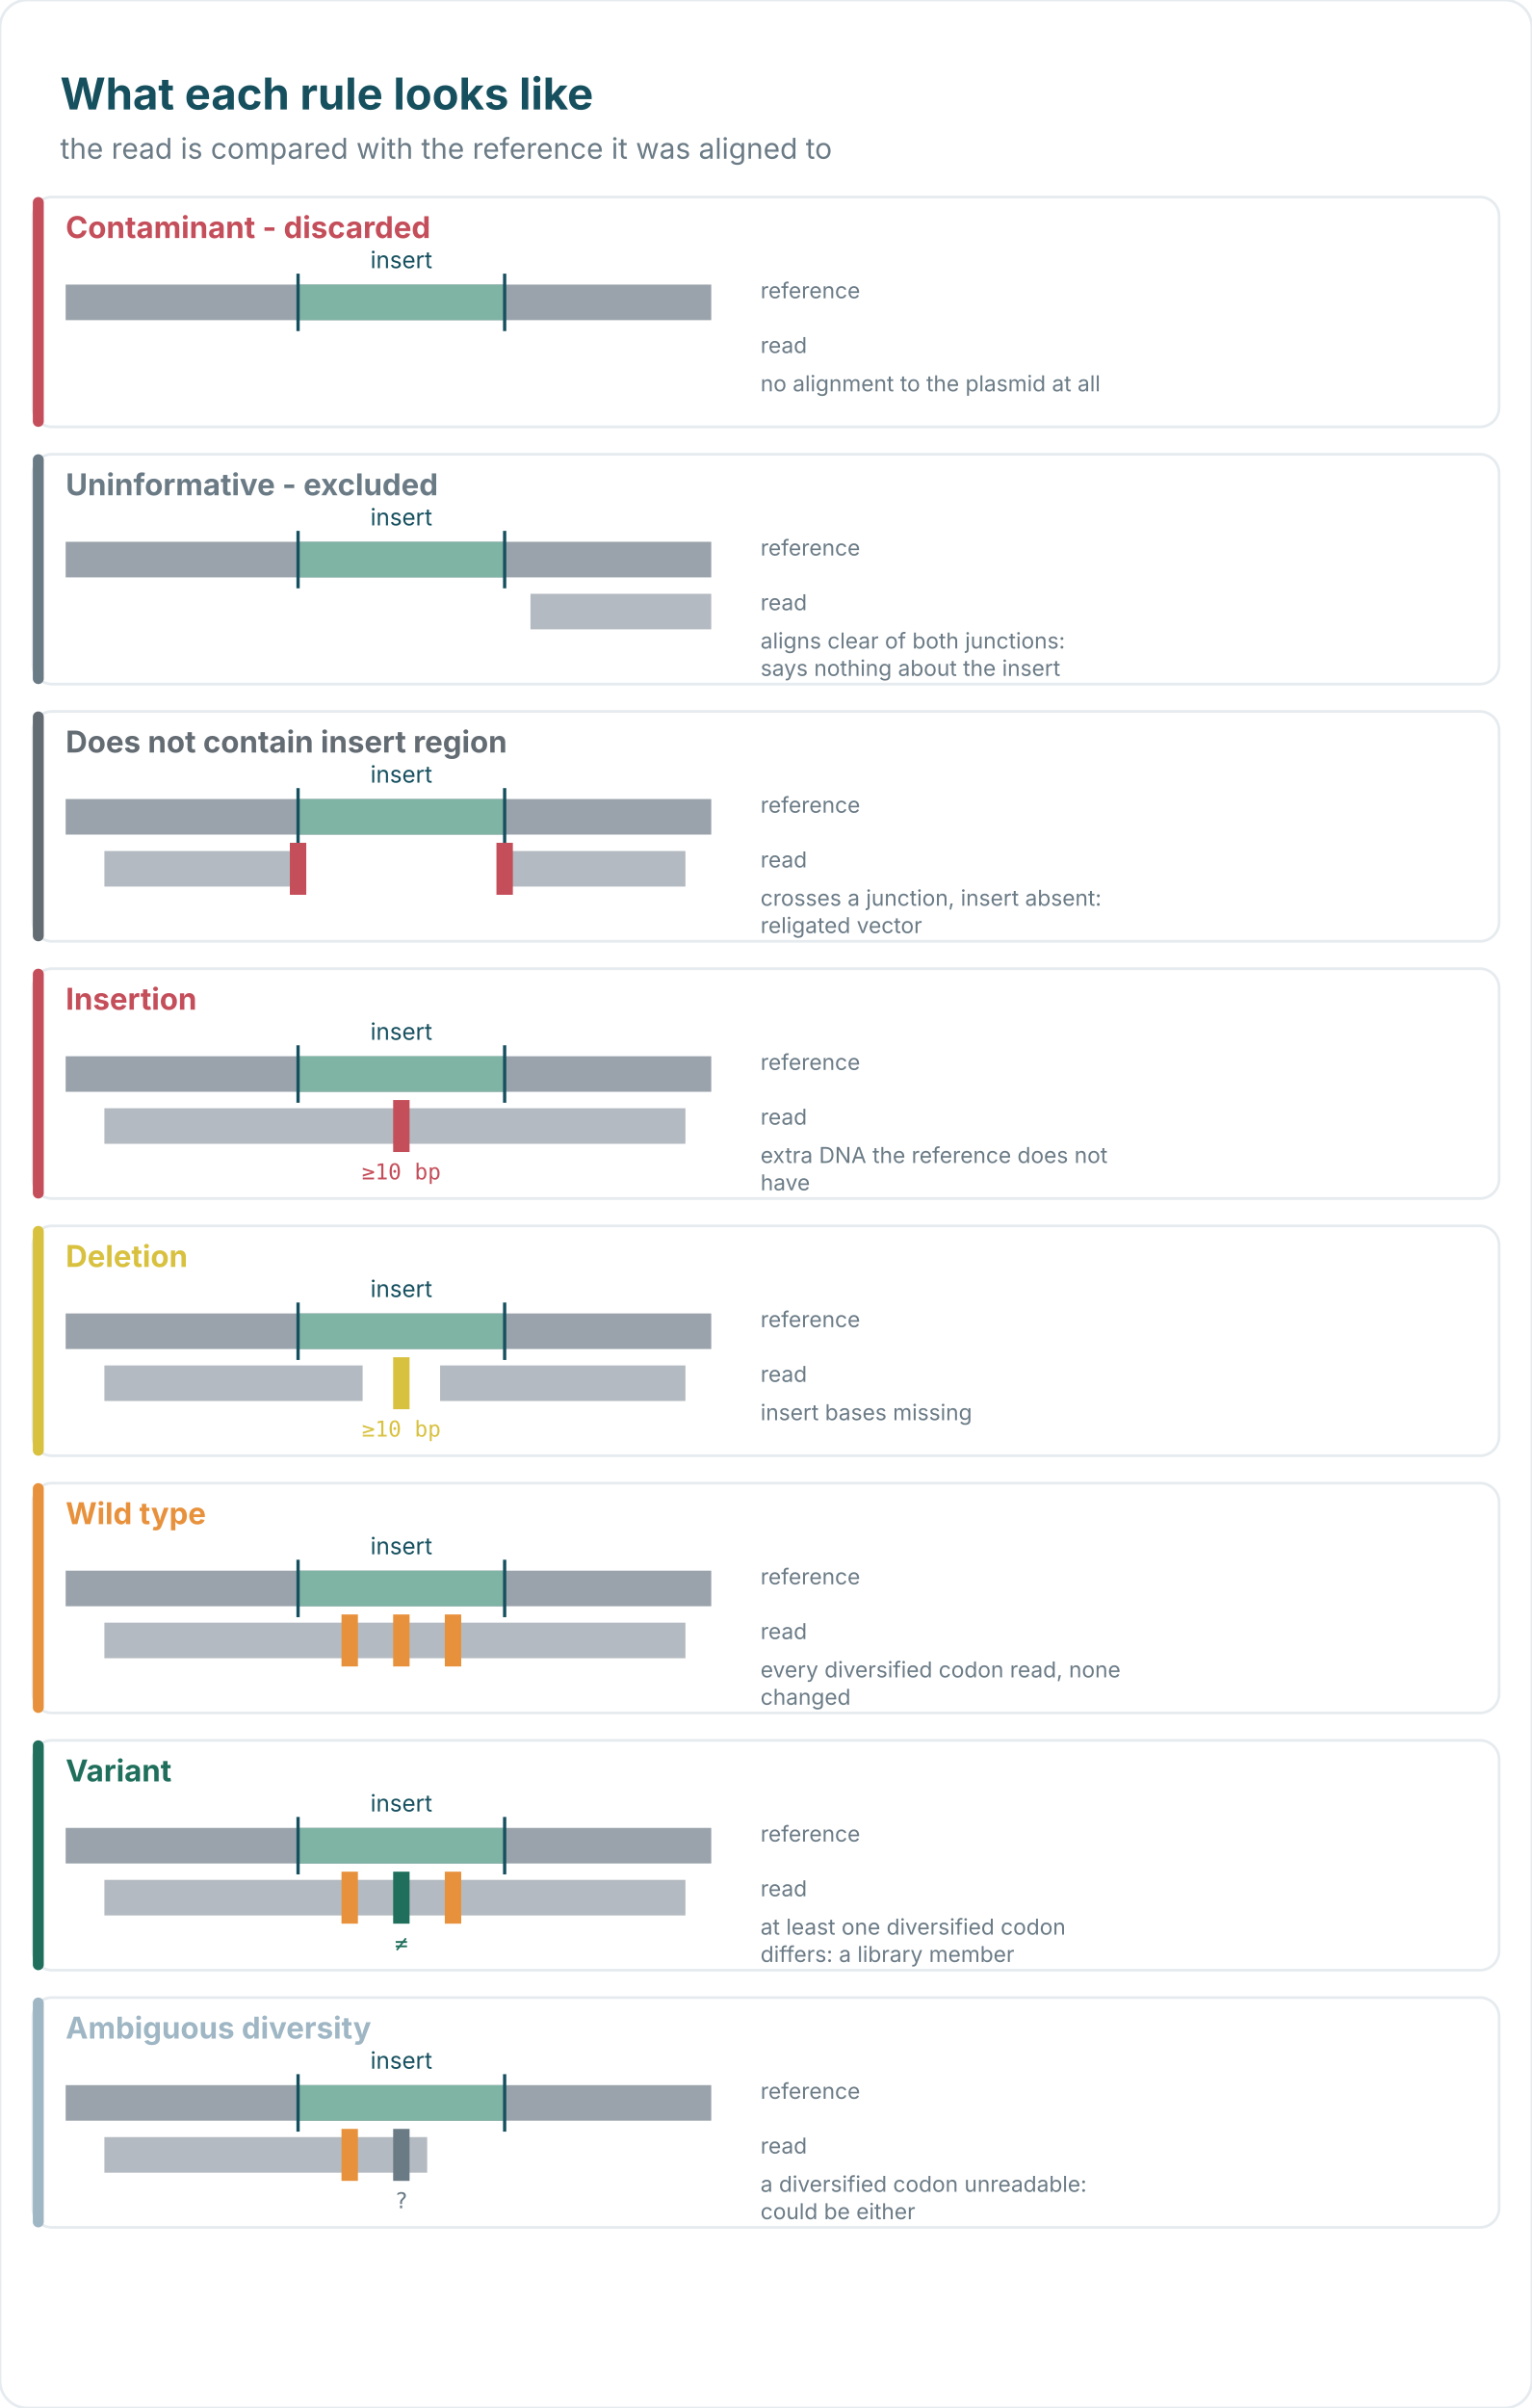
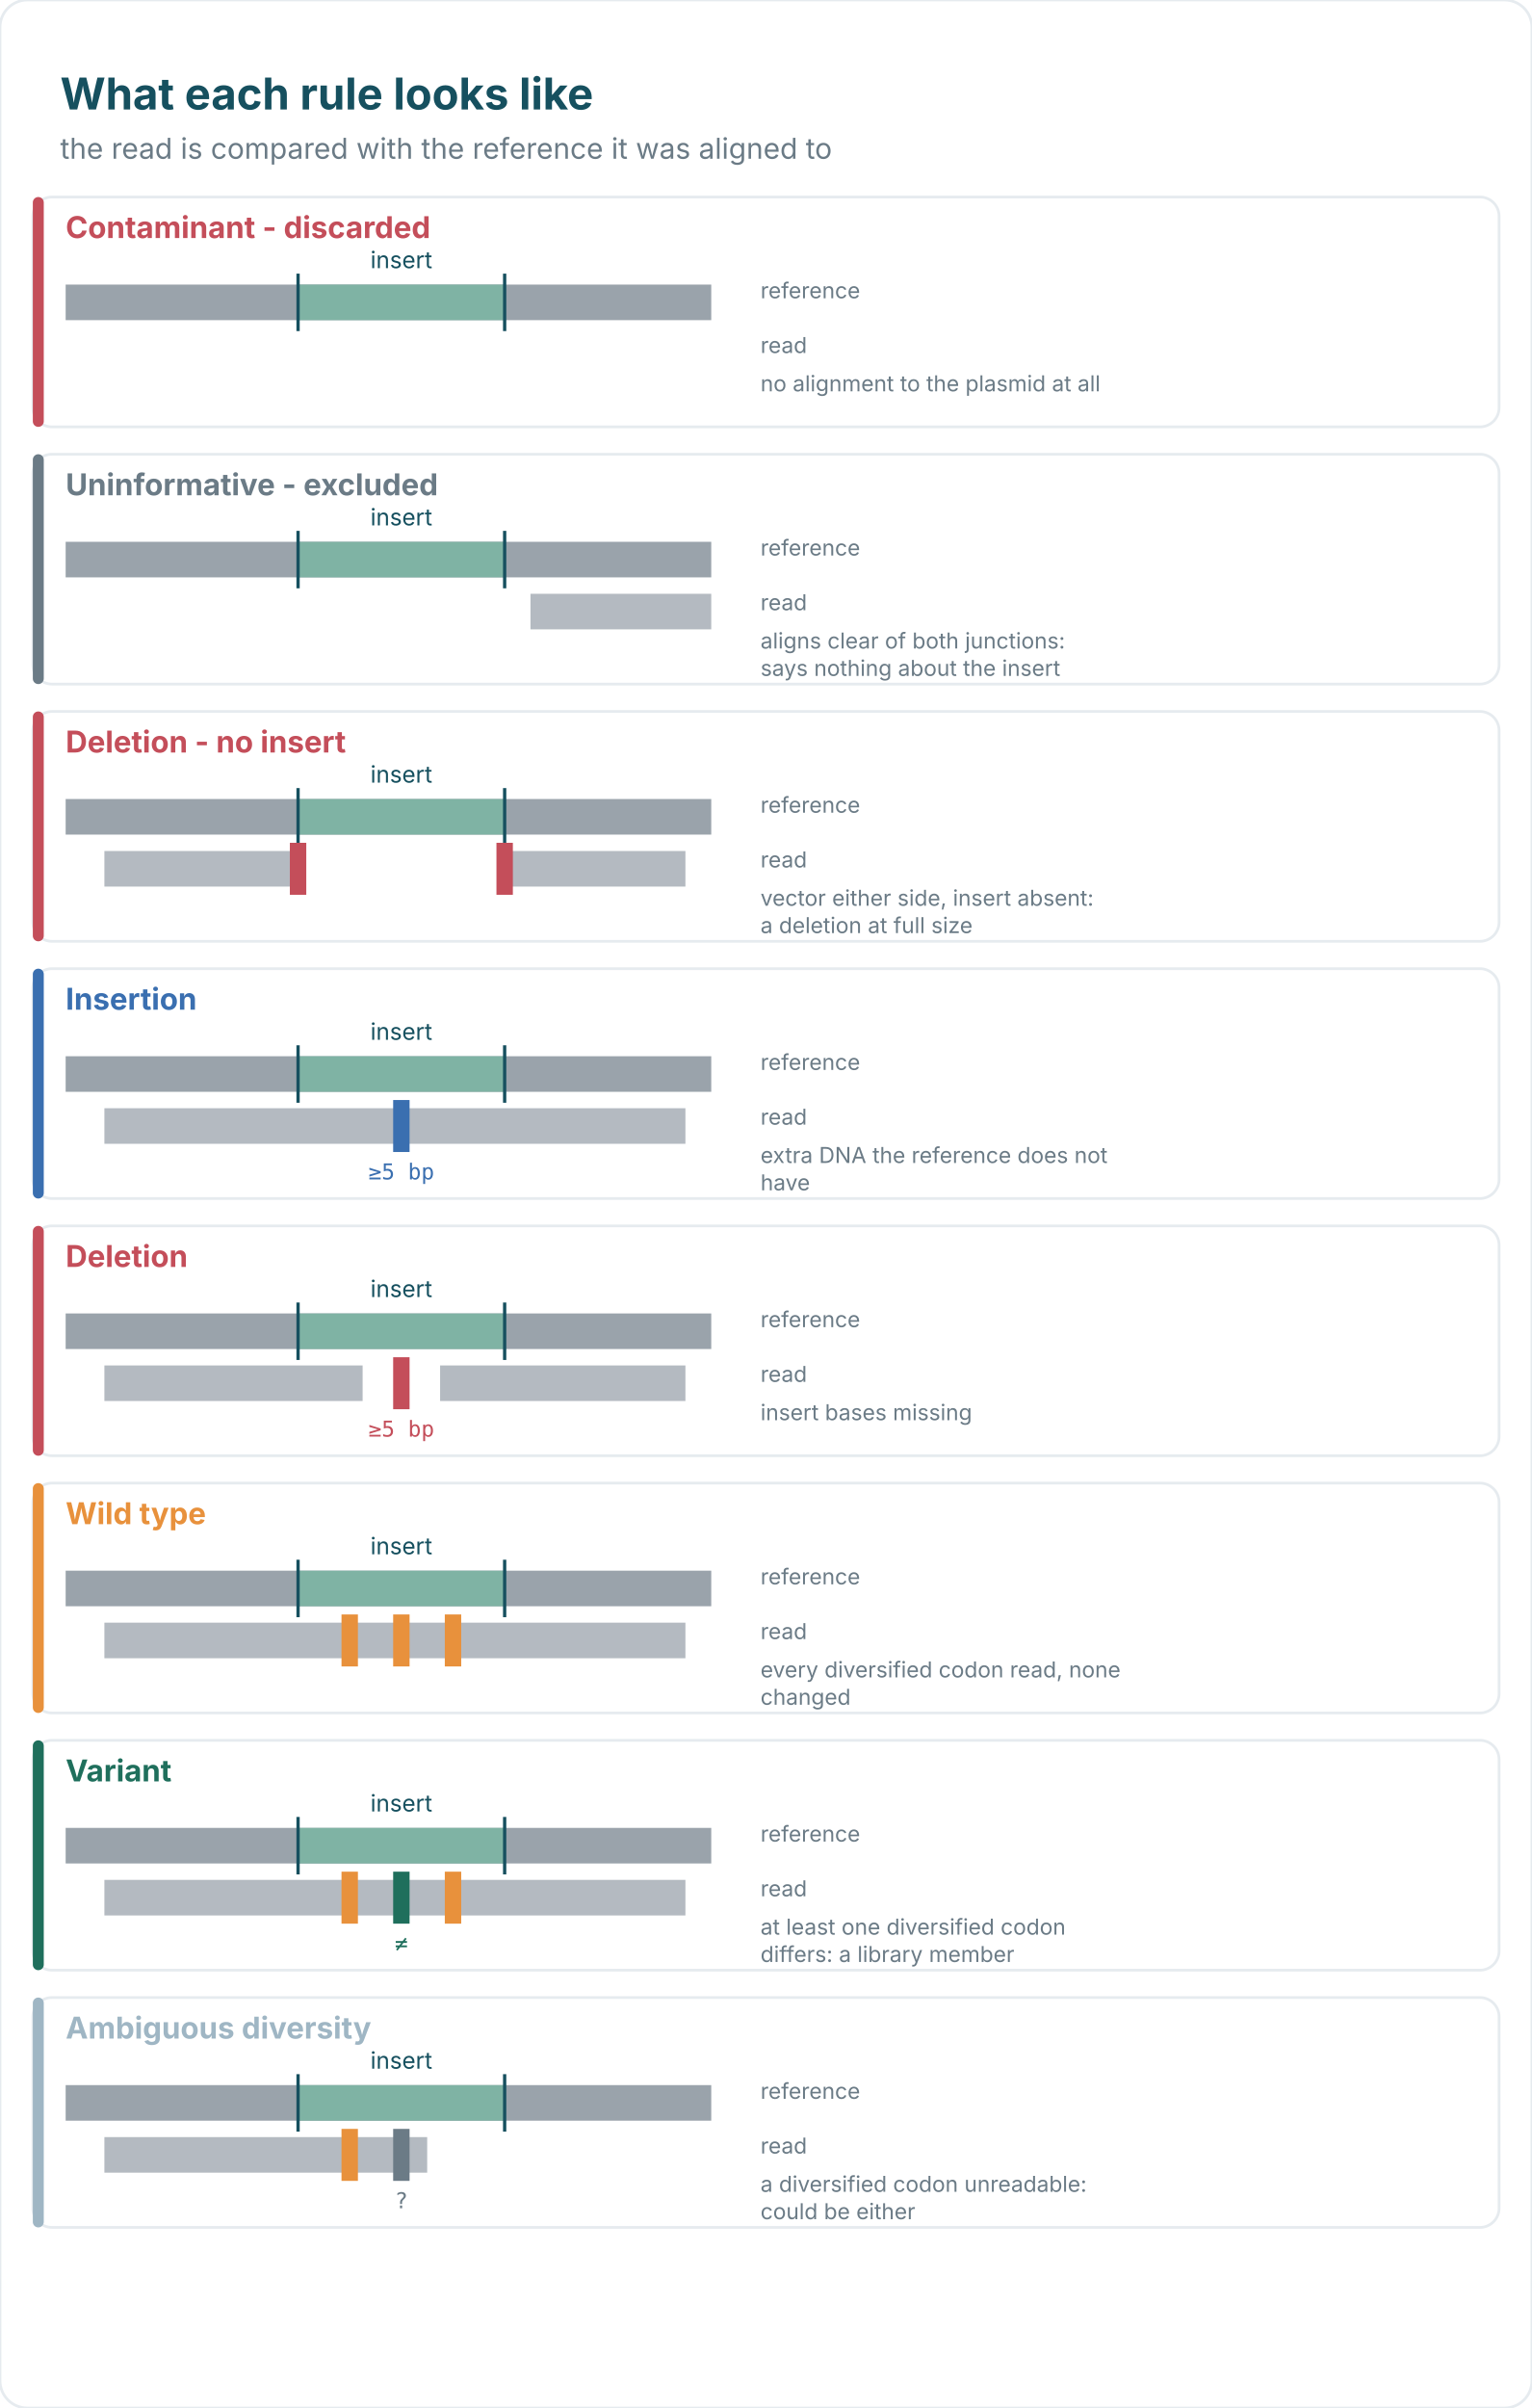
<svg xmlns="http://www.w3.org/2000/svg" width="560" height="880" viewBox="0 0 560 880">
  <defs>
    <marker id="head" viewBox="0 0 10 10" refX="9" refY="5" markerWidth="6" markerHeight="6" orient="auto-start-reverse">
      <path d="M 0 0 L 10 5 L 0 10 z" fill="#6B7B86" />
    </marker>
  </defs>
  <rect width="560" height="880" fill="#FFFFFF" />
  <g>
    <rect x="0" y="0" width="560" height="880" rx="10" fill="#FFFFFF" stroke="#E6EBEF" stroke-width="1" opacity="1.0" />
    <text x="22" y="40" font-family="Inter, Segoe UI, Helvetica, Arial, sans-serif" font-size="16" font-weight="700" fill="#16505F" text-anchor="start" opacity="1.0">What each rule looks like</text>
    <text x="22" y="58" font-family="Inter, Segoe UI, Helvetica, Arial, sans-serif" font-size="10.5" font-weight="400" fill="#6B7B86" text-anchor="start" opacity="1.0">the read is compared with the reference it was aligned to</text>
    <rect x="12" y="72" width="536" height="84" rx="7" fill="#FFFFFF" stroke="#E6EBEF" stroke-width="1" opacity="1.0" />
    <rect x="12" y="72" width="4" height="84" rx="2" fill="#C44E5A" stroke="none" stroke-width="1" opacity="1.0" />
    <text x="24" y="87" font-family="Inter, Segoe UI, Helvetica, Arial, sans-serif" font-size="11" font-weight="700" fill="#C44E5A" text-anchor="start" opacity="1.0">Contaminant - discarded</text>
    <rect x="24" y="104" width="236" height="13" rx="0" fill="#9AA3AB" stroke="none" stroke-width="1" opacity="1.0" />
    <rect x="108.96" y="104" width="75.52" height="13" rx="0" fill="#7FB3A4" stroke="none" stroke-width="1" opacity="1.0" />
    <line x1="108.96" y1="100" x2="108.96" y2="121" stroke="#16505F" stroke-width="1.2" />
    <line x1="184.48" y1="100" x2="184.48" y2="121" stroke="#16505F" stroke-width="1.2" />
    <text x="146.72" y="98" font-family="Inter, Segoe UI, Helvetica, Arial, sans-serif" font-size="8.5" font-weight="400" fill="#16505F" text-anchor="middle" opacity="1.0">insert</text>
    <text x="278" y="109" font-family="Inter, Segoe UI, Helvetica, Arial, sans-serif" font-size="8" font-weight="400" fill="#6B7B86" text-anchor="start" opacity="1.0">reference</text>
    <text x="278" y="129" font-family="Inter, Segoe UI, Helvetica, Arial, sans-serif" font-size="8" font-weight="400" fill="#6B7B86" text-anchor="start" opacity="1.0">read</text>
    <text x="278" y="143" font-family="Inter, Segoe UI, Helvetica, Arial, sans-serif" font-size="8" font-weight="400" fill="#6B7B86" text-anchor="start" opacity="1.0">no alignment to the plasmid at all</text>
    <rect x="12" y="166" width="536" height="84" rx="7" fill="#FFFFFF" stroke="#E6EBEF" stroke-width="1" opacity="1.0" />
    <rect x="12" y="166" width="4" height="84" rx="2" fill="#6B7B86" stroke="none" stroke-width="1" opacity="1.0" />
    <text x="24" y="181" font-family="Inter, Segoe UI, Helvetica, Arial, sans-serif" font-size="11" font-weight="700" fill="#6B7B86" text-anchor="start" opacity="1.0">Uninformative - excluded</text>
    <rect x="24" y="198" width="236" height="13" rx="0" fill="#9AA3AB" stroke="none" stroke-width="1" opacity="1.0" />
    <rect x="108.96" y="198" width="75.52" height="13" rx="0" fill="#7FB3A4" stroke="none" stroke-width="1" opacity="1.0" />
    <line x1="108.96" y1="194" x2="108.96" y2="215" stroke="#16505F" stroke-width="1.2" />
    <line x1="184.48" y1="194" x2="184.48" y2="215" stroke="#16505F" stroke-width="1.2" />
    <text x="146.72" y="192" font-family="Inter, Segoe UI, Helvetica, Arial, sans-serif" font-size="8.5" font-weight="400" fill="#16505F" text-anchor="middle" opacity="1.0">insert</text>
    <rect x="193.92" y="217" width="66.08" height="13" rx="0" fill="#B4BAC1" stroke="none" stroke-width="1" opacity="1.0" />
    <text x="278" y="203" font-family="Inter, Segoe UI, Helvetica, Arial, sans-serif" font-size="8" font-weight="400" fill="#6B7B86" text-anchor="start" opacity="1.0">reference</text>
    <text x="278" y="223" font-family="Inter, Segoe UI, Helvetica, Arial, sans-serif" font-size="8" font-weight="400" fill="#6B7B86" text-anchor="start" opacity="1.0">read</text>
    <text x="278" y="237" font-family="Inter, Segoe UI, Helvetica, Arial, sans-serif" font-size="8" font-weight="400" fill="#6B7B86" text-anchor="start" opacity="1.0">aligns clear of both junctions:</text>
    <text x="278" y="247" font-family="Inter, Segoe UI, Helvetica, Arial, sans-serif" font-size="8" font-weight="400" fill="#6B7B86" text-anchor="start" opacity="1.0">says nothing about the insert</text>
    <rect x="12" y="260" width="536" height="84" rx="7" fill="#FFFFFF" stroke="#E6EBEF" stroke-width="1" opacity="1.0" />
-     <rect x="12" y="260" width="4" height="84" rx="2" fill="#646C73" stroke="none" stroke-width="1" opacity="1.0" />
-     <text x="24" y="275" font-family="Inter, Segoe UI, Helvetica, Arial, sans-serif" font-size="11" font-weight="700" fill="#646C73" text-anchor="start" opacity="1.0">Does not contain insert region</text>
+     <rect x="12" y="260" width="4" height="84" rx="2" fill="#C44E5A" stroke="none" stroke-width="1" opacity="1.0" />
+     <text x="24" y="275" font-family="Inter, Segoe UI, Helvetica, Arial, sans-serif" font-size="11" font-weight="700" fill="#C44E5A" text-anchor="start" opacity="1.0">Deletion - no insert</text>
    <rect x="24" y="292" width="236" height="13" rx="0" fill="#9AA3AB" stroke="none" stroke-width="1" opacity="1.0" />
    <rect x="108.96" y="292" width="75.52" height="13" rx="0" fill="#7FB3A4" stroke="none" stroke-width="1" opacity="1.0" />
    <line x1="108.96" y1="288" x2="108.96" y2="309" stroke="#16505F" stroke-width="1.2" />
    <line x1="184.48" y1="288" x2="184.48" y2="309" stroke="#16505F" stroke-width="1.2" />
    <text x="146.72" y="286" font-family="Inter, Segoe UI, Helvetica, Arial, sans-serif" font-size="8.5" font-weight="400" fill="#16505F" text-anchor="middle" opacity="1.0">insert</text>
    <rect x="38.16" y="311" width="70.8" height="13" rx="0" fill="#B4BAC1" stroke="none" stroke-width="1" opacity="1.0" />
    <rect x="184.48" y="311" width="66.08" height="13" rx="0" fill="#B4BAC1" stroke="none" stroke-width="1" opacity="1.0" />
    <rect x="105.96" y="308" width="6" height="19" rx="0" fill="#C44E5A" stroke="none" stroke-width="1" opacity="1.0" />
    <rect x="181.48" y="308" width="6" height="19" rx="0" fill="#C44E5A" stroke="none" stroke-width="1" opacity="1.0" />
    <text x="278" y="297" font-family="Inter, Segoe UI, Helvetica, Arial, sans-serif" font-size="8" font-weight="400" fill="#6B7B86" text-anchor="start" opacity="1.0">reference</text>
    <text x="278" y="317" font-family="Inter, Segoe UI, Helvetica, Arial, sans-serif" font-size="8" font-weight="400" fill="#6B7B86" text-anchor="start" opacity="1.0">read</text>
-     <text x="278" y="331" font-family="Inter, Segoe UI, Helvetica, Arial, sans-serif" font-size="8" font-weight="400" fill="#6B7B86" text-anchor="start" opacity="1.0">crosses a junction, insert absent:</text>
-     <text x="278" y="341" font-family="Inter, Segoe UI, Helvetica, Arial, sans-serif" font-size="8" font-weight="400" fill="#6B7B86" text-anchor="start" opacity="1.0">religated vector</text>
+     <text x="278" y="331" font-family="Inter, Segoe UI, Helvetica, Arial, sans-serif" font-size="8" font-weight="400" fill="#6B7B86" text-anchor="start" opacity="1.0">vector either side, insert absent:</text>
+     <text x="278" y="341" font-family="Inter, Segoe UI, Helvetica, Arial, sans-serif" font-size="8" font-weight="400" fill="#6B7B86" text-anchor="start" opacity="1.0">a deletion at full size</text>
    <rect x="12" y="354" width="536" height="84" rx="7" fill="#FFFFFF" stroke="#E6EBEF" stroke-width="1" opacity="1.0" />
-     <rect x="12" y="354" width="4" height="84" rx="2" fill="#C44E5A" stroke="none" stroke-width="1" opacity="1.0" />
-     <text x="24" y="369" font-family="Inter, Segoe UI, Helvetica, Arial, sans-serif" font-size="11" font-weight="700" fill="#C44E5A" text-anchor="start" opacity="1.0">Insertion</text>
+     <rect x="12" y="354" width="4" height="84" rx="2" fill="#3A6FB0" stroke="none" stroke-width="1" opacity="1.0" />
+     <text x="24" y="369" font-family="Inter, Segoe UI, Helvetica, Arial, sans-serif" font-size="11" font-weight="700" fill="#3A6FB0" text-anchor="start" opacity="1.0">Insertion</text>
    <rect x="24" y="386" width="236" height="13" rx="0" fill="#9AA3AB" stroke="none" stroke-width="1" opacity="1.0" />
    <rect x="108.96" y="386" width="75.52" height="13" rx="0" fill="#7FB3A4" stroke="none" stroke-width="1" opacity="1.0" />
    <line x1="108.96" y1="382" x2="108.96" y2="403" stroke="#16505F" stroke-width="1.2" />
    <line x1="184.48" y1="382" x2="184.48" y2="403" stroke="#16505F" stroke-width="1.2" />
    <text x="146.72" y="380" font-family="Inter, Segoe UI, Helvetica, Arial, sans-serif" font-size="8.5" font-weight="400" fill="#16505F" text-anchor="middle" opacity="1.0">insert</text>
    <rect x="38.16" y="405" width="212.4" height="13" rx="0" fill="#B4BAC1" stroke="none" stroke-width="1" opacity="1.0" />
-     <rect x="143.72" y="402" width="6" height="19" rx="0" fill="#C44E5A" stroke="none" stroke-width="1" opacity="1.0" />
-     <text x="146.72" y="431" font-family="ui-monospace, SFMono-Regular, Menlo, Consolas, monospace" font-size="8" font-weight="400" fill="#C44E5A" text-anchor="middle" opacity="1.0">≥10 bp</text>
+     <rect x="143.72" y="402" width="6" height="19" rx="0" fill="#3A6FB0" stroke="none" stroke-width="1" opacity="1.0" />
+     <text x="146.72" y="431" font-family="ui-monospace, SFMono-Regular, Menlo, Consolas, monospace" font-size="8" font-weight="400" fill="#3A6FB0" text-anchor="middle" opacity="1.0">≥5 bp</text>
    <text x="278" y="391" font-family="Inter, Segoe UI, Helvetica, Arial, sans-serif" font-size="8" font-weight="400" fill="#6B7B86" text-anchor="start" opacity="1.0">reference</text>
    <text x="278" y="411" font-family="Inter, Segoe UI, Helvetica, Arial, sans-serif" font-size="8" font-weight="400" fill="#6B7B86" text-anchor="start" opacity="1.0">read</text>
    <text x="278" y="425" font-family="Inter, Segoe UI, Helvetica, Arial, sans-serif" font-size="8" font-weight="400" fill="#6B7B86" text-anchor="start" opacity="1.0">extra DNA the reference does not</text>
    <text x="278" y="435" font-family="Inter, Segoe UI, Helvetica, Arial, sans-serif" font-size="8" font-weight="400" fill="#6B7B86" text-anchor="start" opacity="1.0">have</text>
    <rect x="12" y="448" width="536" height="84" rx="7" fill="#FFFFFF" stroke="#E6EBEF" stroke-width="1" opacity="1.0" />
-     <rect x="12" y="448" width="4" height="84" rx="2" fill="#D8C13F" stroke="none" stroke-width="1" opacity="1.0" />
-     <text x="24" y="463" font-family="Inter, Segoe UI, Helvetica, Arial, sans-serif" font-size="11" font-weight="700" fill="#D8C13F" text-anchor="start" opacity="1.0">Deletion</text>
+     <rect x="12" y="448" width="4" height="84" rx="2" fill="#C44E5A" stroke="none" stroke-width="1" opacity="1.0" />
+     <text x="24" y="463" font-family="Inter, Segoe UI, Helvetica, Arial, sans-serif" font-size="11" font-weight="700" fill="#C44E5A" text-anchor="start" opacity="1.0">Deletion</text>
    <rect x="24" y="480" width="236" height="13" rx="0" fill="#9AA3AB" stroke="none" stroke-width="1" opacity="1.0" />
    <rect x="108.96" y="480" width="75.52" height="13" rx="0" fill="#7FB3A4" stroke="none" stroke-width="1" opacity="1.0" />
    <line x1="108.96" y1="476" x2="108.96" y2="497" stroke="#16505F" stroke-width="1.2" />
    <line x1="184.48" y1="476" x2="184.48" y2="497" stroke="#16505F" stroke-width="1.2" />
    <text x="146.72" y="474" font-family="Inter, Segoe UI, Helvetica, Arial, sans-serif" font-size="8.5" font-weight="400" fill="#16505F" text-anchor="middle" opacity="1.0">insert</text>
    <rect x="38.16" y="499" width="94.4" height="13" rx="0" fill="#B4BAC1" stroke="none" stroke-width="1" opacity="1.0" />
    <rect x="160.88" y="499" width="89.68" height="13" rx="0" fill="#B4BAC1" stroke="none" stroke-width="1" opacity="1.0" />
-     <rect x="143.72" y="496" width="6" height="19" rx="0" fill="#D8C13F" stroke="none" stroke-width="1" opacity="1.0" />
-     <text x="146.72" y="525" font-family="ui-monospace, SFMono-Regular, Menlo, Consolas, monospace" font-size="8" font-weight="400" fill="#D8C13F" text-anchor="middle" opacity="1.0">≥10 bp</text>
+     <rect x="143.72" y="496" width="6" height="19" rx="0" fill="#C44E5A" stroke="none" stroke-width="1" opacity="1.0" />
+     <text x="146.72" y="525" font-family="ui-monospace, SFMono-Regular, Menlo, Consolas, monospace" font-size="8" font-weight="400" fill="#C44E5A" text-anchor="middle" opacity="1.0">≥5 bp</text>
    <text x="278" y="485" font-family="Inter, Segoe UI, Helvetica, Arial, sans-serif" font-size="8" font-weight="400" fill="#6B7B86" text-anchor="start" opacity="1.0">reference</text>
    <text x="278" y="505" font-family="Inter, Segoe UI, Helvetica, Arial, sans-serif" font-size="8" font-weight="400" fill="#6B7B86" text-anchor="start" opacity="1.0">read</text>
    <text x="278" y="519" font-family="Inter, Segoe UI, Helvetica, Arial, sans-serif" font-size="8" font-weight="400" fill="#6B7B86" text-anchor="start" opacity="1.0">insert bases missing</text>
    <rect x="12" y="542" width="536" height="84" rx="7" fill="#FFFFFF" stroke="#E6EBEF" stroke-width="1" opacity="1.0" />
    <rect x="12" y="542" width="4" height="84" rx="2" fill="#E8913C" stroke="none" stroke-width="1" opacity="1.0" />
    <text x="24" y="557" font-family="Inter, Segoe UI, Helvetica, Arial, sans-serif" font-size="11" font-weight="700" fill="#E8913C" text-anchor="start" opacity="1.0">Wild type</text>
    <rect x="24" y="574" width="236" height="13" rx="0" fill="#9AA3AB" stroke="none" stroke-width="1" opacity="1.0" />
    <rect x="108.96" y="574" width="75.52" height="13" rx="0" fill="#7FB3A4" stroke="none" stroke-width="1" opacity="1.0" />
    <line x1="108.96" y1="570" x2="108.96" y2="591" stroke="#16505F" stroke-width="1.2" />
    <line x1="184.48" y1="570" x2="184.48" y2="591" stroke="#16505F" stroke-width="1.2" />
    <text x="146.72" y="568" font-family="Inter, Segoe UI, Helvetica, Arial, sans-serif" font-size="8.5" font-weight="400" fill="#16505F" text-anchor="middle" opacity="1.0">insert</text>
    <rect x="38.16" y="593" width="212.4" height="13" rx="0" fill="#B4BAC1" stroke="none" stroke-width="1" opacity="1.0" />
    <rect x="124.84" y="590" width="6" height="19" rx="0" fill="#E8913C" stroke="none" stroke-width="1" opacity="1.0" />
    <rect x="143.72" y="590" width="6" height="19" rx="0" fill="#E8913C" stroke="none" stroke-width="1" opacity="1.0" />
    <rect x="162.6" y="590" width="6" height="19" rx="0" fill="#E8913C" stroke="none" stroke-width="1" opacity="1.0" />
    <text x="278" y="579" font-family="Inter, Segoe UI, Helvetica, Arial, sans-serif" font-size="8" font-weight="400" fill="#6B7B86" text-anchor="start" opacity="1.0">reference</text>
    <text x="278" y="599" font-family="Inter, Segoe UI, Helvetica, Arial, sans-serif" font-size="8" font-weight="400" fill="#6B7B86" text-anchor="start" opacity="1.0">read</text>
    <text x="278" y="613" font-family="Inter, Segoe UI, Helvetica, Arial, sans-serif" font-size="8" font-weight="400" fill="#6B7B86" text-anchor="start" opacity="1.0">every diversified codon read, none</text>
    <text x="278" y="623" font-family="Inter, Segoe UI, Helvetica, Arial, sans-serif" font-size="8" font-weight="400" fill="#6B7B86" text-anchor="start" opacity="1.0">changed</text>
    <rect x="12" y="636" width="536" height="84" rx="7" fill="#FFFFFF" stroke="#E6EBEF" stroke-width="1" opacity="1.0" />
    <rect x="12" y="636" width="4" height="84" rx="2" fill="#1F6F5C" stroke="none" stroke-width="1" opacity="1.0" />
    <text x="24" y="651" font-family="Inter, Segoe UI, Helvetica, Arial, sans-serif" font-size="11" font-weight="700" fill="#1F6F5C" text-anchor="start" opacity="1.0">Variant</text>
    <rect x="24" y="668" width="236" height="13" rx="0" fill="#9AA3AB" stroke="none" stroke-width="1" opacity="1.0" />
    <rect x="108.96" y="668" width="75.52" height="13" rx="0" fill="#7FB3A4" stroke="none" stroke-width="1" opacity="1.0" />
    <line x1="108.96" y1="664" x2="108.96" y2="685" stroke="#16505F" stroke-width="1.2" />
    <line x1="184.48" y1="664" x2="184.48" y2="685" stroke="#16505F" stroke-width="1.2" />
    <text x="146.72" y="662" font-family="Inter, Segoe UI, Helvetica, Arial, sans-serif" font-size="8.5" font-weight="400" fill="#16505F" text-anchor="middle" opacity="1.0">insert</text>
    <rect x="38.16" y="687" width="212.4" height="13" rx="0" fill="#B4BAC1" stroke="none" stroke-width="1" opacity="1.0" />
    <rect x="124.84" y="684" width="6" height="19" rx="0" fill="#E8913C" stroke="none" stroke-width="1" opacity="1.0" />
    <rect x="143.72" y="684" width="6" height="19" rx="0" fill="#1F6F5C" stroke="none" stroke-width="1" opacity="1.0" />
    <text x="146.72" y="713" font-family="ui-monospace, SFMono-Regular, Menlo, Consolas, monospace" font-size="8" font-weight="400" fill="#1F6F5C" text-anchor="middle" opacity="1.0">≠</text>
    <rect x="162.6" y="684" width="6" height="19" rx="0" fill="#E8913C" stroke="none" stroke-width="1" opacity="1.0" />
    <text x="278" y="673" font-family="Inter, Segoe UI, Helvetica, Arial, sans-serif" font-size="8" font-weight="400" fill="#6B7B86" text-anchor="start" opacity="1.0">reference</text>
    <text x="278" y="693" font-family="Inter, Segoe UI, Helvetica, Arial, sans-serif" font-size="8" font-weight="400" fill="#6B7B86" text-anchor="start" opacity="1.0">read</text>
    <text x="278" y="707" font-family="Inter, Segoe UI, Helvetica, Arial, sans-serif" font-size="8" font-weight="400" fill="#6B7B86" text-anchor="start" opacity="1.0">at least one diversified codon</text>
    <text x="278" y="717" font-family="Inter, Segoe UI, Helvetica, Arial, sans-serif" font-size="8" font-weight="400" fill="#6B7B86" text-anchor="start" opacity="1.0">differs: a library member</text>
    <rect x="12" y="730" width="536" height="84" rx="7" fill="#FFFFFF" stroke="#E6EBEF" stroke-width="1" opacity="1.0" />
    <rect x="12" y="730" width="4" height="84" rx="2" fill="#9FB6C4" stroke="none" stroke-width="1" opacity="1.0" />
    <text x="24" y="745" font-family="Inter, Segoe UI, Helvetica, Arial, sans-serif" font-size="11" font-weight="700" fill="#9FB6C4" text-anchor="start" opacity="1.0">Ambiguous diversity</text>
    <rect x="24" y="762" width="236" height="13" rx="0" fill="#9AA3AB" stroke="none" stroke-width="1" opacity="1.0" />
    <rect x="108.96" y="762" width="75.52" height="13" rx="0" fill="#7FB3A4" stroke="none" stroke-width="1" opacity="1.0" />
    <line x1="108.96" y1="758" x2="108.96" y2="779" stroke="#16505F" stroke-width="1.2" />
    <line x1="184.48" y1="758" x2="184.48" y2="779" stroke="#16505F" stroke-width="1.2" />
    <text x="146.72" y="756" font-family="Inter, Segoe UI, Helvetica, Arial, sans-serif" font-size="8.5" font-weight="400" fill="#16505F" text-anchor="middle" opacity="1.0">insert</text>
    <rect x="38.16" y="781" width="118.0" height="13" rx="0" fill="#B4BAC1" stroke="none" stroke-width="1" opacity="1.0" />
    <rect x="124.84" y="778" width="6" height="19" rx="0" fill="#E8913C" stroke="none" stroke-width="1" opacity="1.0" />
    <rect x="143.72" y="778" width="6" height="19" rx="0" fill="#6B7B86" stroke="none" stroke-width="1" opacity="1.0" />
    <text x="146.72" y="807" font-family="ui-monospace, SFMono-Regular, Menlo, Consolas, monospace" font-size="8" font-weight="400" fill="#6B7B86" text-anchor="middle" opacity="1.0">?</text>
    <text x="278" y="767" font-family="Inter, Segoe UI, Helvetica, Arial, sans-serif" font-size="8" font-weight="400" fill="#6B7B86" text-anchor="start" opacity="1.0">reference</text>
    <text x="278" y="787" font-family="Inter, Segoe UI, Helvetica, Arial, sans-serif" font-size="8" font-weight="400" fill="#6B7B86" text-anchor="start" opacity="1.0">read</text>
    <text x="278" y="801" font-family="Inter, Segoe UI, Helvetica, Arial, sans-serif" font-size="8" font-weight="400" fill="#6B7B86" text-anchor="start" opacity="1.0">a diversified codon unreadable:</text>
    <text x="278" y="811" font-family="Inter, Segoe UI, Helvetica, Arial, sans-serif" font-size="8" font-weight="400" fill="#6B7B86" text-anchor="start" opacity="1.0">could be either</text>
  </g>
</svg>
